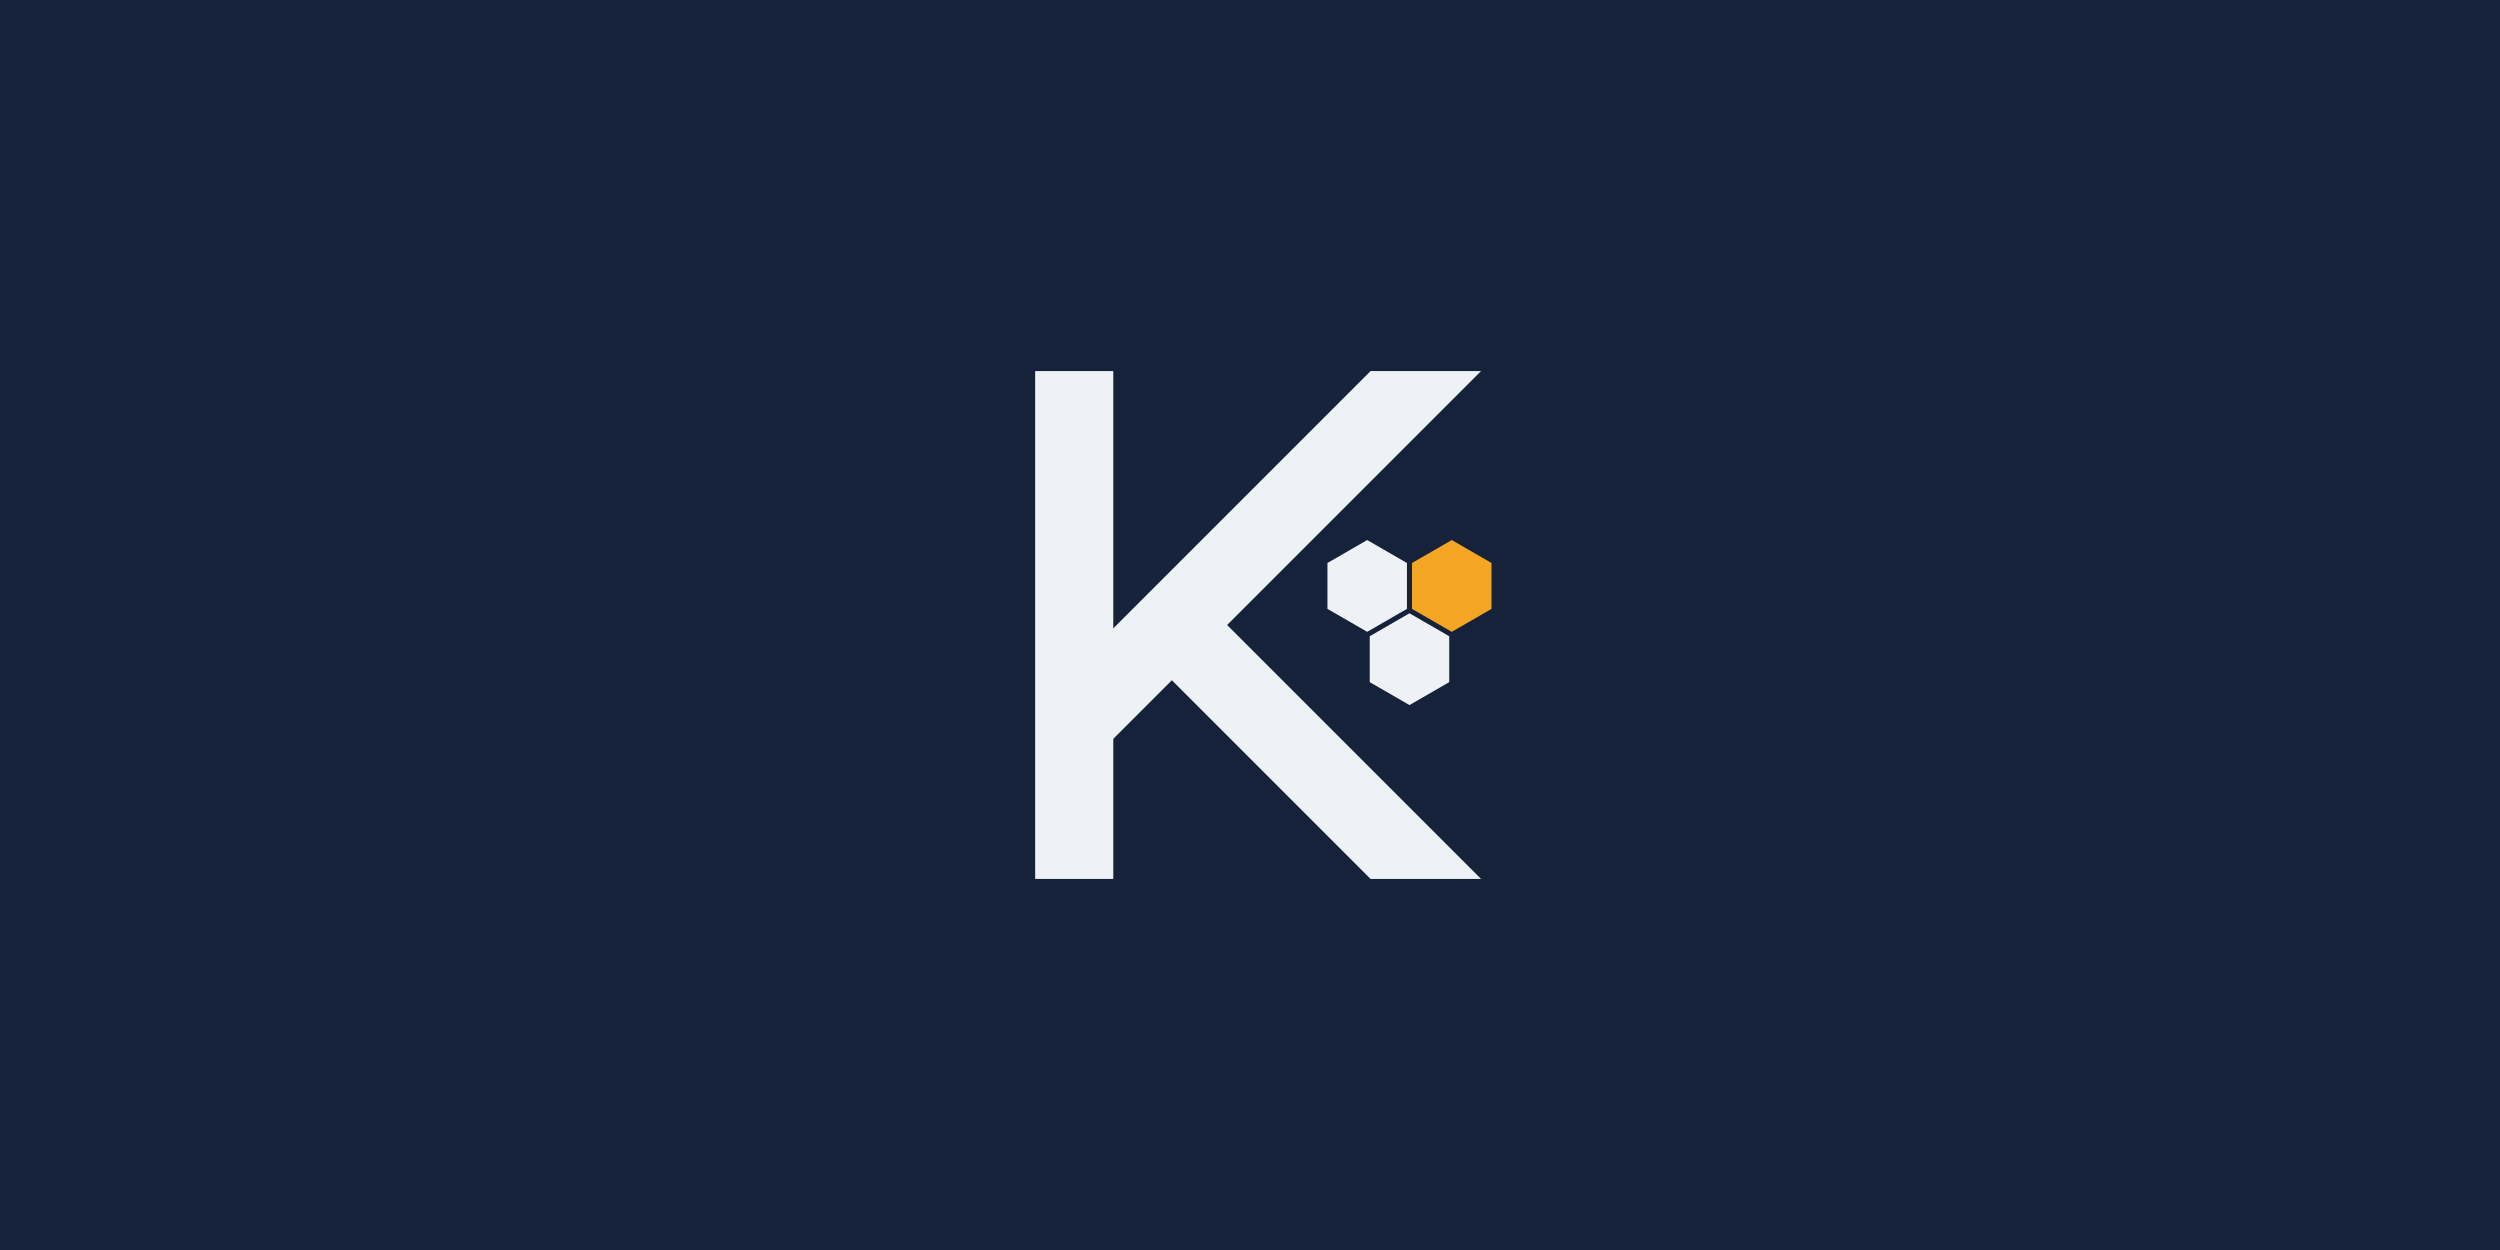
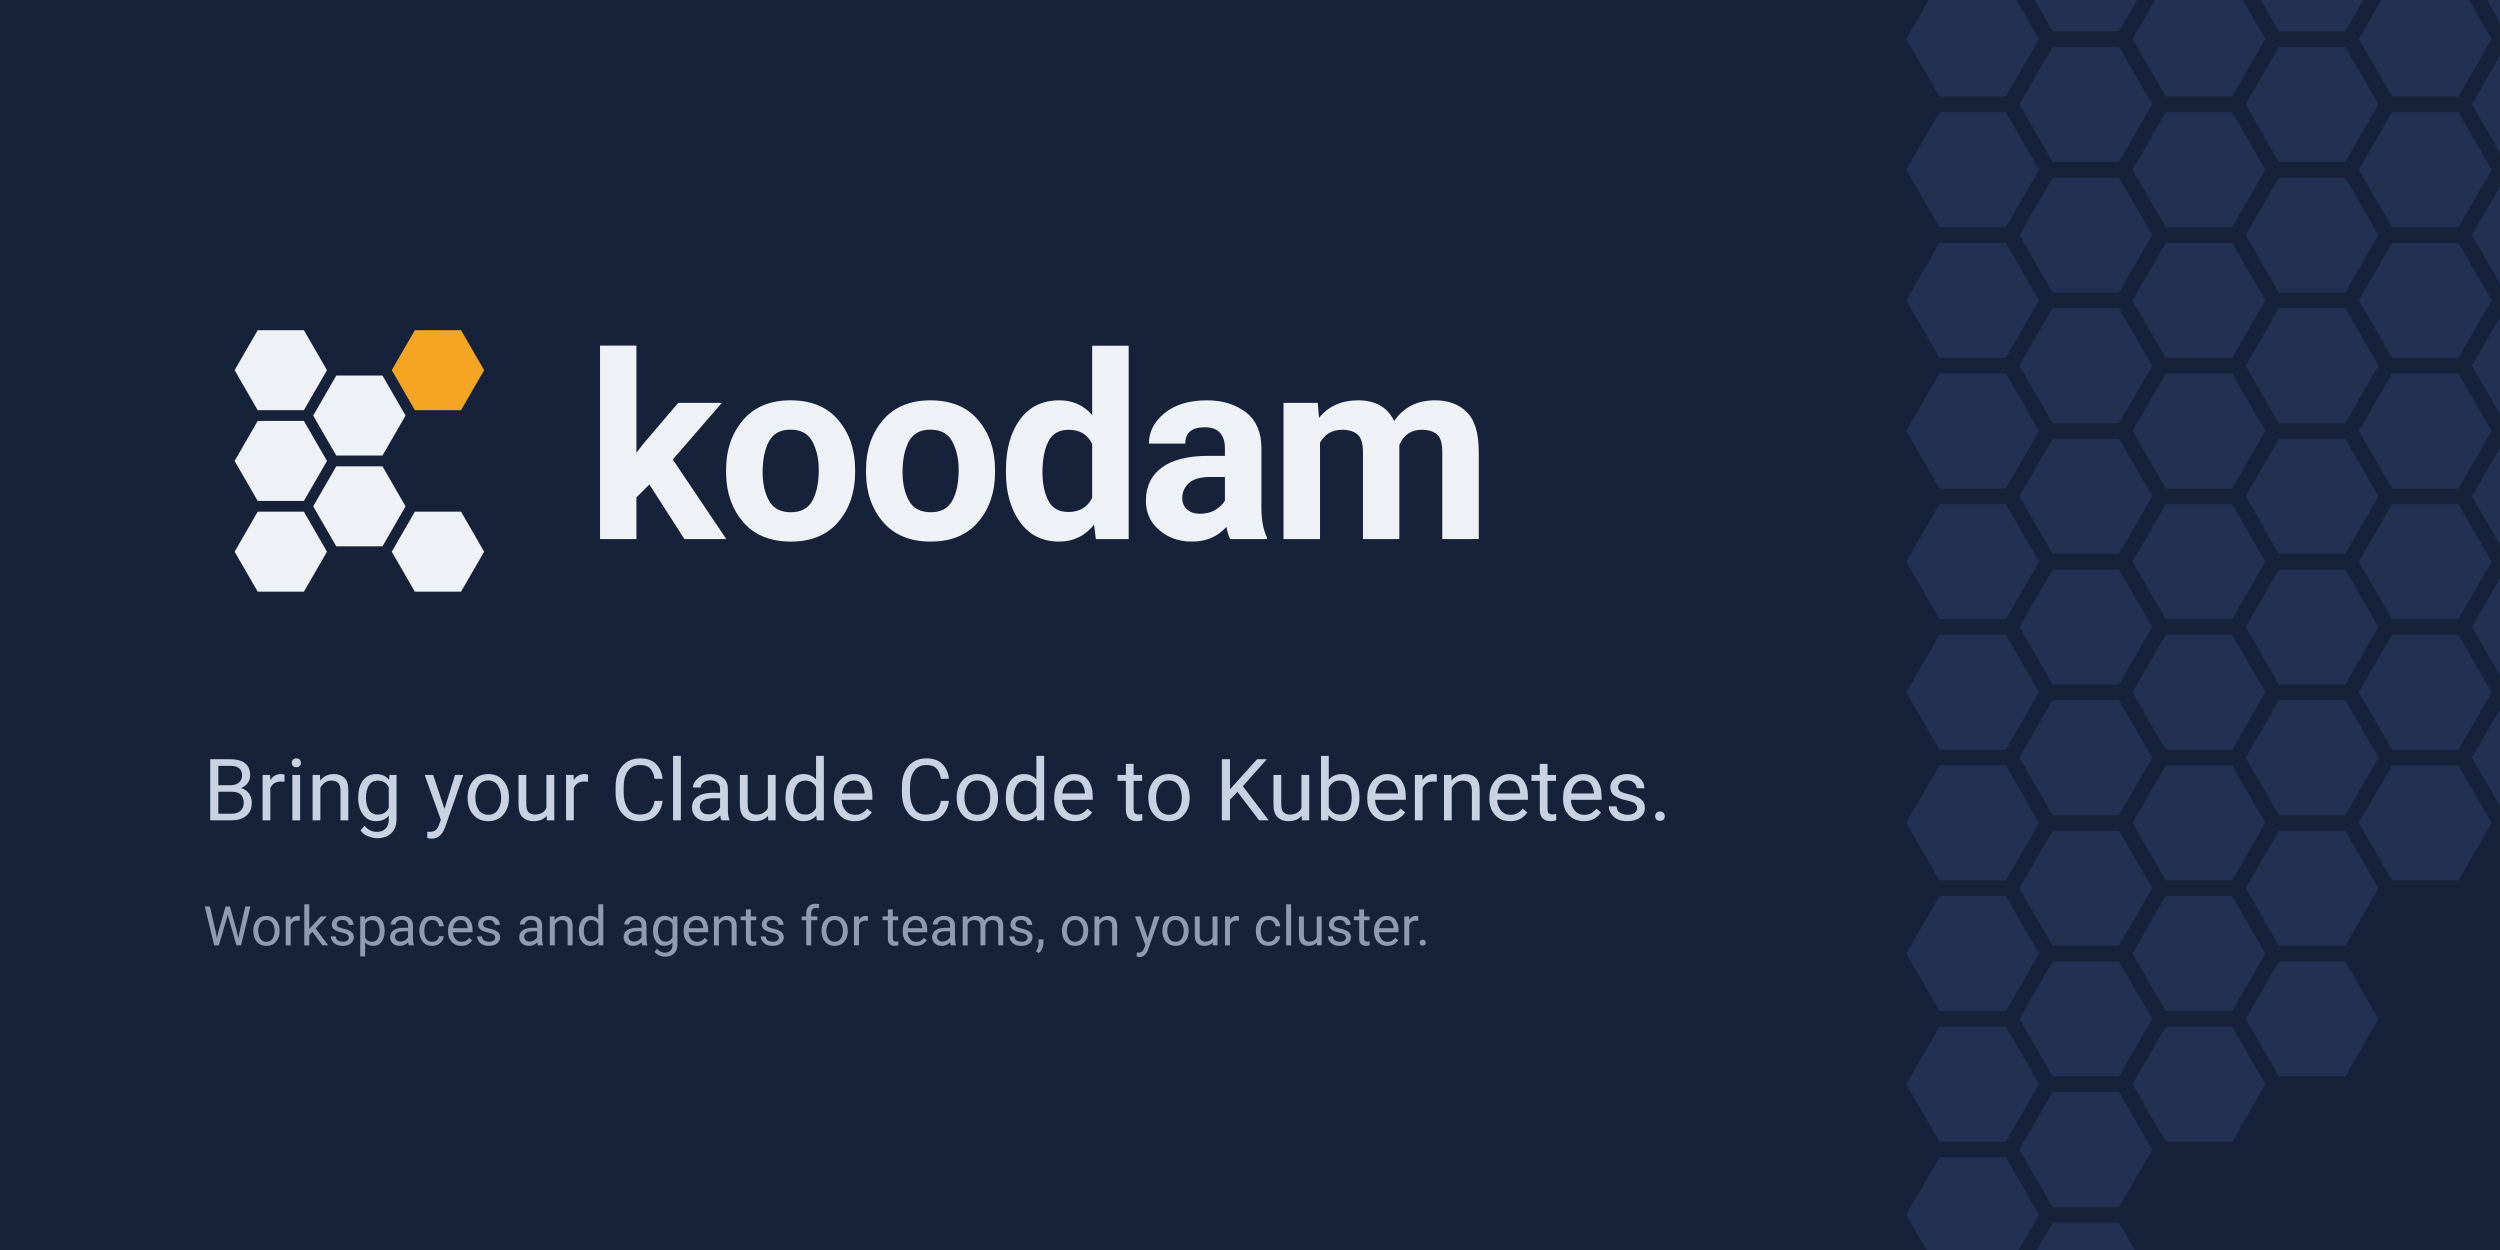
- <svg xmlns="http://www.w3.org/2000/svg" viewBox="0 0 1280 640" role="img" aria-label="Koodam">
+ <svg xmlns="http://www.w3.org/2000/svg" viewBox="0 0 1280 640" role="img" aria-label="Koodam: Bring your Claude Code to Kubernetes.">
  <rect width="1280" height="640" fill="#16213A" />
-   <svg x="480" y="160" width="320" height="320" viewBox="0 0 64 64">
-     <defs>
-       <clipPath id="c">
-         <rect x="0" y="6" width="64" height="52" />
-       </clipPath>
-     </defs>
-     <g stroke="#EEF1F6" stroke-width="8" clip-path="url(#c)">
-       <path d="M14 0 V64" />
-       <path d="M14 42 L56 0" />
-       <path d="M24 32 L58 66" />
-     </g>
-     <polygon points="44.00,32.70 39.93,30.35 39.93,25.65 44.00,23.30 48.07,25.65 48.07,30.35" fill="#EEF1F6" />
-     <polygon points="52.66,32.70 48.59,30.35 48.59,25.65 52.66,23.30 56.73,25.65 56.73,30.35" fill="#F5A524" />
-     <polygon points="48.33,40.20 44.26,37.85 44.26,33.15 48.33,30.80 52.40,33.15 52.40,37.85" fill="#EEF1F6" />
+   <polygon points="1044.00,-46.89 1027.00,-17.44 993.00,-17.44 976.00,-46.89 993.00,-76.33 1027.00,-76.33" fill="#223052" />
+   <polygon points="1044.00,20.00 1027.00,49.44 993.00,49.44 976.00,20.00 993.00,-9.44 1027.00,-9.44" fill="#223052" />
+   <polygon points="1044.00,86.89 1027.00,116.33 993.00,116.33 976.00,86.89 993.00,57.44 1027.00,57.44" fill="#223052" />
+   <polygon points="1044.00,153.78 1027.00,183.22 993.00,183.22 976.00,153.78 993.00,124.33 1027.00,124.33" fill="#223052" />
+   <polygon points="1044.00,220.67 1027.00,250.11 993.00,250.11 976.00,220.67 993.00,191.22 1027.00,191.22" fill="#223052" />
+   <polygon points="1044.00,287.56 1027.00,317.00 993.00,317.00 976.00,287.56 993.00,258.11 1027.00,258.11" fill="#223052" />
+   <polygon points="1044.00,354.45 1027.00,383.89 993.00,383.89 976.00,354.45 993.00,325.00 1027.00,325.00" fill="#223052" />
+   <polygon points="1044.00,421.34 1027.00,450.78 993.00,450.78 976.00,421.34 993.00,391.89 1027.00,391.89" fill="#223052" />
+   <polygon points="1044.00,488.23 1027.00,517.67 993.00,517.67 976.00,488.23 993.00,458.78 1027.00,458.78" fill="#223052" />
+   <polygon points="1044.00,555.12 1027.00,584.56 993.00,584.56 976.00,555.12 993.00,525.67 1027.00,525.67" fill="#223052" />
+   <polygon points="1044.00,622.01 1027.00,651.45 993.00,651.45 976.00,622.01 993.00,592.56 1027.00,592.56" fill="#223052" />
+   <polygon points="1044.00,688.90 1027.00,718.34 993.00,718.34 976.00,688.90 993.00,659.45 1027.00,659.45" fill="#223052" />
+   <polygon points="1101.93,-13.44 1084.93,16.00 1050.93,16.00 1033.93,-13.44 1050.93,-42.89 1084.93,-42.89" fill="#223052" />
+   <polygon points="1101.93,53.44 1084.93,82.89 1050.93,82.89 1033.93,53.44 1050.93,24.00 1084.93,24.00" fill="#223052" />
+   <polygon points="1101.93,120.33 1084.93,149.78 1050.93,149.78 1033.93,120.33 1050.93,90.89 1084.93,90.89" fill="#223052" />
+   <polygon points="1101.93,187.22 1084.93,216.67 1050.93,216.67 1033.93,187.22 1050.93,157.78 1084.93,157.78" fill="#223052" />
+   <polygon points="1101.93,254.11 1084.93,283.56 1050.93,283.56 1033.93,254.11 1050.93,224.67 1084.93,224.67" fill="#223052" />
+   <polygon points="1101.93,321.00 1084.93,350.45 1050.93,350.45 1033.93,321.00 1050.93,291.56 1084.93,291.56" fill="#223052" />
+   <polygon points="1101.93,387.89 1084.93,417.34 1050.93,417.34 1033.93,387.89 1050.93,358.45 1084.93,358.45" fill="#223052" />
+   <polygon points="1101.93,454.78 1084.93,484.23 1050.93,484.23 1033.93,454.78 1050.93,425.34 1084.93,425.34" fill="#223052" />
+   <polygon points="1101.93,521.67 1084.93,551.12 1050.93,551.12 1033.93,521.67 1050.93,492.23 1084.93,492.23" fill="#223052" />
+   <polygon points="1101.93,588.56 1084.93,618.01 1050.93,618.01 1033.93,588.56 1050.93,559.12 1084.93,559.12" fill="#223052" />
+   <polygon points="1101.93,655.45 1084.93,684.90 1050.93,684.90 1033.93,655.45 1050.93,626.01 1084.93,626.01" fill="#223052" />
+   <polygon points="1159.86,-46.89 1142.86,-17.44 1108.86,-17.44 1091.86,-46.89 1108.86,-76.33 1142.86,-76.33" fill="#223052" />
+   <polygon points="1159.86,20.00 1142.86,49.44 1108.86,49.44 1091.86,20.00 1108.86,-9.44 1142.86,-9.44" fill="#223052" />
+   <polygon points="1159.86,86.89 1142.86,116.33 1108.86,116.33 1091.86,86.89 1108.86,57.44 1142.86,57.44" fill="#223052" />
+   <polygon points="1159.86,153.78 1142.86,183.22 1108.86,183.22 1091.86,153.78 1108.86,124.33 1142.86,124.33" fill="#223052" />
+   <polygon points="1159.86,220.67 1142.86,250.11 1108.86,250.11 1091.86,220.67 1108.86,191.22 1142.86,191.22" fill="#223052" />
+   <polygon points="1159.86,287.56 1142.86,317.00 1108.86,317.00 1091.86,287.56 1108.86,258.11 1142.86,258.11" fill="#223052" />
+   <polygon points="1159.86,354.45 1142.86,383.89 1108.86,383.89 1091.86,354.45 1108.86,325.00 1142.86,325.00" fill="#223052" />
+   <polygon points="1159.86,421.34 1142.86,450.78 1108.86,450.78 1091.86,421.34 1108.86,391.89 1142.86,391.89" fill="#223052" />
+   <polygon points="1159.86,488.23 1142.86,517.67 1108.86,517.67 1091.86,488.23 1108.86,458.78 1142.86,458.78" fill="#223052" />
+   <polygon points="1159.86,555.12 1142.86,584.56 1108.86,584.56 1091.86,555.12 1108.86,525.67 1142.86,525.67" fill="#223052" />
+   <polygon points="1217.78,-13.44 1200.78,16.00 1166.78,16.00 1149.78,-13.44 1166.78,-42.89 1200.78,-42.89" fill="#223052" />
+   <polygon points="1217.78,53.44 1200.78,82.89 1166.78,82.89 1149.78,53.44 1166.78,24.00 1200.78,24.00" fill="#223052" />
+   <polygon points="1217.78,120.33 1200.78,149.78 1166.78,149.78 1149.78,120.33 1166.78,90.89 1200.78,90.89" fill="#223052" />
+   <polygon points="1217.78,187.22 1200.78,216.67 1166.78,216.67 1149.78,187.22 1166.78,157.78 1200.78,157.78" fill="#223052" />
+   <polygon points="1217.78,254.11 1200.78,283.56 1166.78,283.56 1149.78,254.11 1166.78,224.67 1200.78,224.67" fill="#223052" />
+   <polygon points="1217.78,321.00 1200.78,350.45 1166.78,350.45 1149.78,321.00 1166.78,291.56 1200.78,291.56" fill="#223052" />
+   <polygon points="1217.78,387.89 1200.78,417.34 1166.78,417.34 1149.78,387.89 1166.78,358.45 1200.78,358.45" fill="#223052" />
+   <polygon points="1217.78,454.78 1200.78,484.23 1166.78,484.23 1149.78,454.78 1166.78,425.34 1200.78,425.34" fill="#223052" />
+   <polygon points="1217.78,521.67 1200.78,551.12 1166.78,551.12 1149.78,521.67 1166.78,492.23 1200.78,492.23" fill="#223052" />
+   <polygon points="1275.71,-46.89 1258.71,-17.44 1224.71,-17.44 1207.71,-46.89 1224.71,-76.33 1258.71,-76.33" fill="#223052" />
+   <polygon points="1275.71,20.00 1258.71,49.44 1224.71,49.44 1207.71,20.00 1224.71,-9.44 1258.71,-9.44" fill="#223052" />
+   <polygon points="1275.71,86.89 1258.71,116.33 1224.71,116.33 1207.71,86.89 1224.71,57.44 1258.71,57.44" fill="#223052" />
+   <polygon points="1275.71,153.78 1258.71,183.22 1224.71,183.22 1207.71,153.78 1224.71,124.33 1258.71,124.33" fill="#223052" />
+   <polygon points="1275.71,220.67 1258.71,250.11 1224.71,250.11 1207.71,220.67 1224.71,191.22 1258.71,191.22" fill="#223052" />
+   <polygon points="1275.71,287.56 1258.71,317.00 1224.71,317.00 1207.71,287.56 1224.71,258.11 1258.71,258.11" fill="#223052" />
+   <polygon points="1275.71,354.45 1258.71,383.89 1224.71,383.89 1207.71,354.45 1224.71,325.00 1258.71,325.00" fill="#223052" />
+   <polygon points="1275.71,421.34 1258.71,450.78 1224.71,450.78 1207.71,421.34 1224.71,391.89 1258.71,391.89" fill="#223052" />
+   <polygon points="1333.64,-13.44 1316.64,16.00 1282.64,16.00 1265.64,-13.44 1282.64,-42.89 1316.64,-42.89" fill="#223052" />
+   <polygon points="1333.64,53.44 1316.64,82.89 1282.64,82.89 1265.64,53.44 1282.64,24.00 1316.64,24.00" fill="#223052" />
+   <polygon points="1333.64,120.33 1316.64,149.78 1282.64,149.78 1265.64,120.33 1282.64,90.89 1316.64,90.89" fill="#223052" />
+   <polygon points="1333.64,187.22 1316.64,216.67 1282.64,216.67 1265.64,187.22 1282.64,157.78 1316.64,157.78" fill="#223052" />
+   <polygon points="1333.64,254.11 1316.64,283.56 1282.64,283.56 1265.64,254.11 1282.64,224.67 1316.64,224.67" fill="#223052" />
+   <polygon points="1333.64,321.00 1316.64,350.45 1282.64,350.45 1265.64,321.00 1282.64,291.56 1316.64,291.56" fill="#223052" />
+   <polygon points="1333.64,387.89 1316.64,417.34 1282.64,417.34 1265.64,387.89 1282.64,358.45 1316.64,358.45" fill="#223052" />
+   <svg x="96" y="148" width="176" height="176" viewBox="0 0 64 64">
+     <polygon points="25.97,15.10 21.67,22.55 13.07,22.55 8.77,15.10 13.07,7.66 21.67,7.66" fill="#EEF1F6" />
+     <polygon points="25.97,32.00 21.67,39.45 13.07,39.45 8.77,32.00 13.07,24.55 21.67,24.55" fill="#EEF1F6" />
+     <polygon points="25.97,48.90 21.67,56.34 13.07,56.34 8.77,48.90 13.07,41.45 21.67,41.45" fill="#EEF1F6" />
+     <polygon points="40.60,23.55 36.30,31.00 27.70,31.00 23.40,23.55 27.70,16.10 36.30,16.10" fill="#EEF1F6" />
+     <polygon points="55.23,15.10 50.93,22.55 42.33,22.55 38.03,15.10 42.33,7.66 50.93,7.66" fill="#F5A524" />
+     <polygon points="40.60,40.45 36.30,47.90 27.70,47.90 23.40,40.45 27.70,33.00 36.30,33.00" fill="#EEF1F6" />
+     <polygon points="55.23,48.90 50.93,56.34 42.33,56.34 38.03,48.90 42.33,41.45 50.93,41.45" fill="#EEF1F6" />
  </svg>
+   <text x="300" y="276" font-family="system-ui, -apple-system, 'Segoe UI', Roboto, Helvetica, Arial, sans-serif" font-size="132" font-weight="650" letter-spacing="-3" fill="#EEF1F6">koodam</text>
+   <text x="104" y="420" font-family="system-ui, -apple-system, 'Segoe UI', Roboto, Helvetica, Arial, sans-serif" font-size="44" fill="#C9D2E3">Bring your Claude Code to Kubernetes.</text>
+   <text x="104" y="484" font-family="system-ui, -apple-system, 'Segoe UI', Roboto, Helvetica, Arial, sans-serif" font-size="28" fill="#8F9BB3">Workspaces and agents for teams, on your cluster.</text>
</svg>
